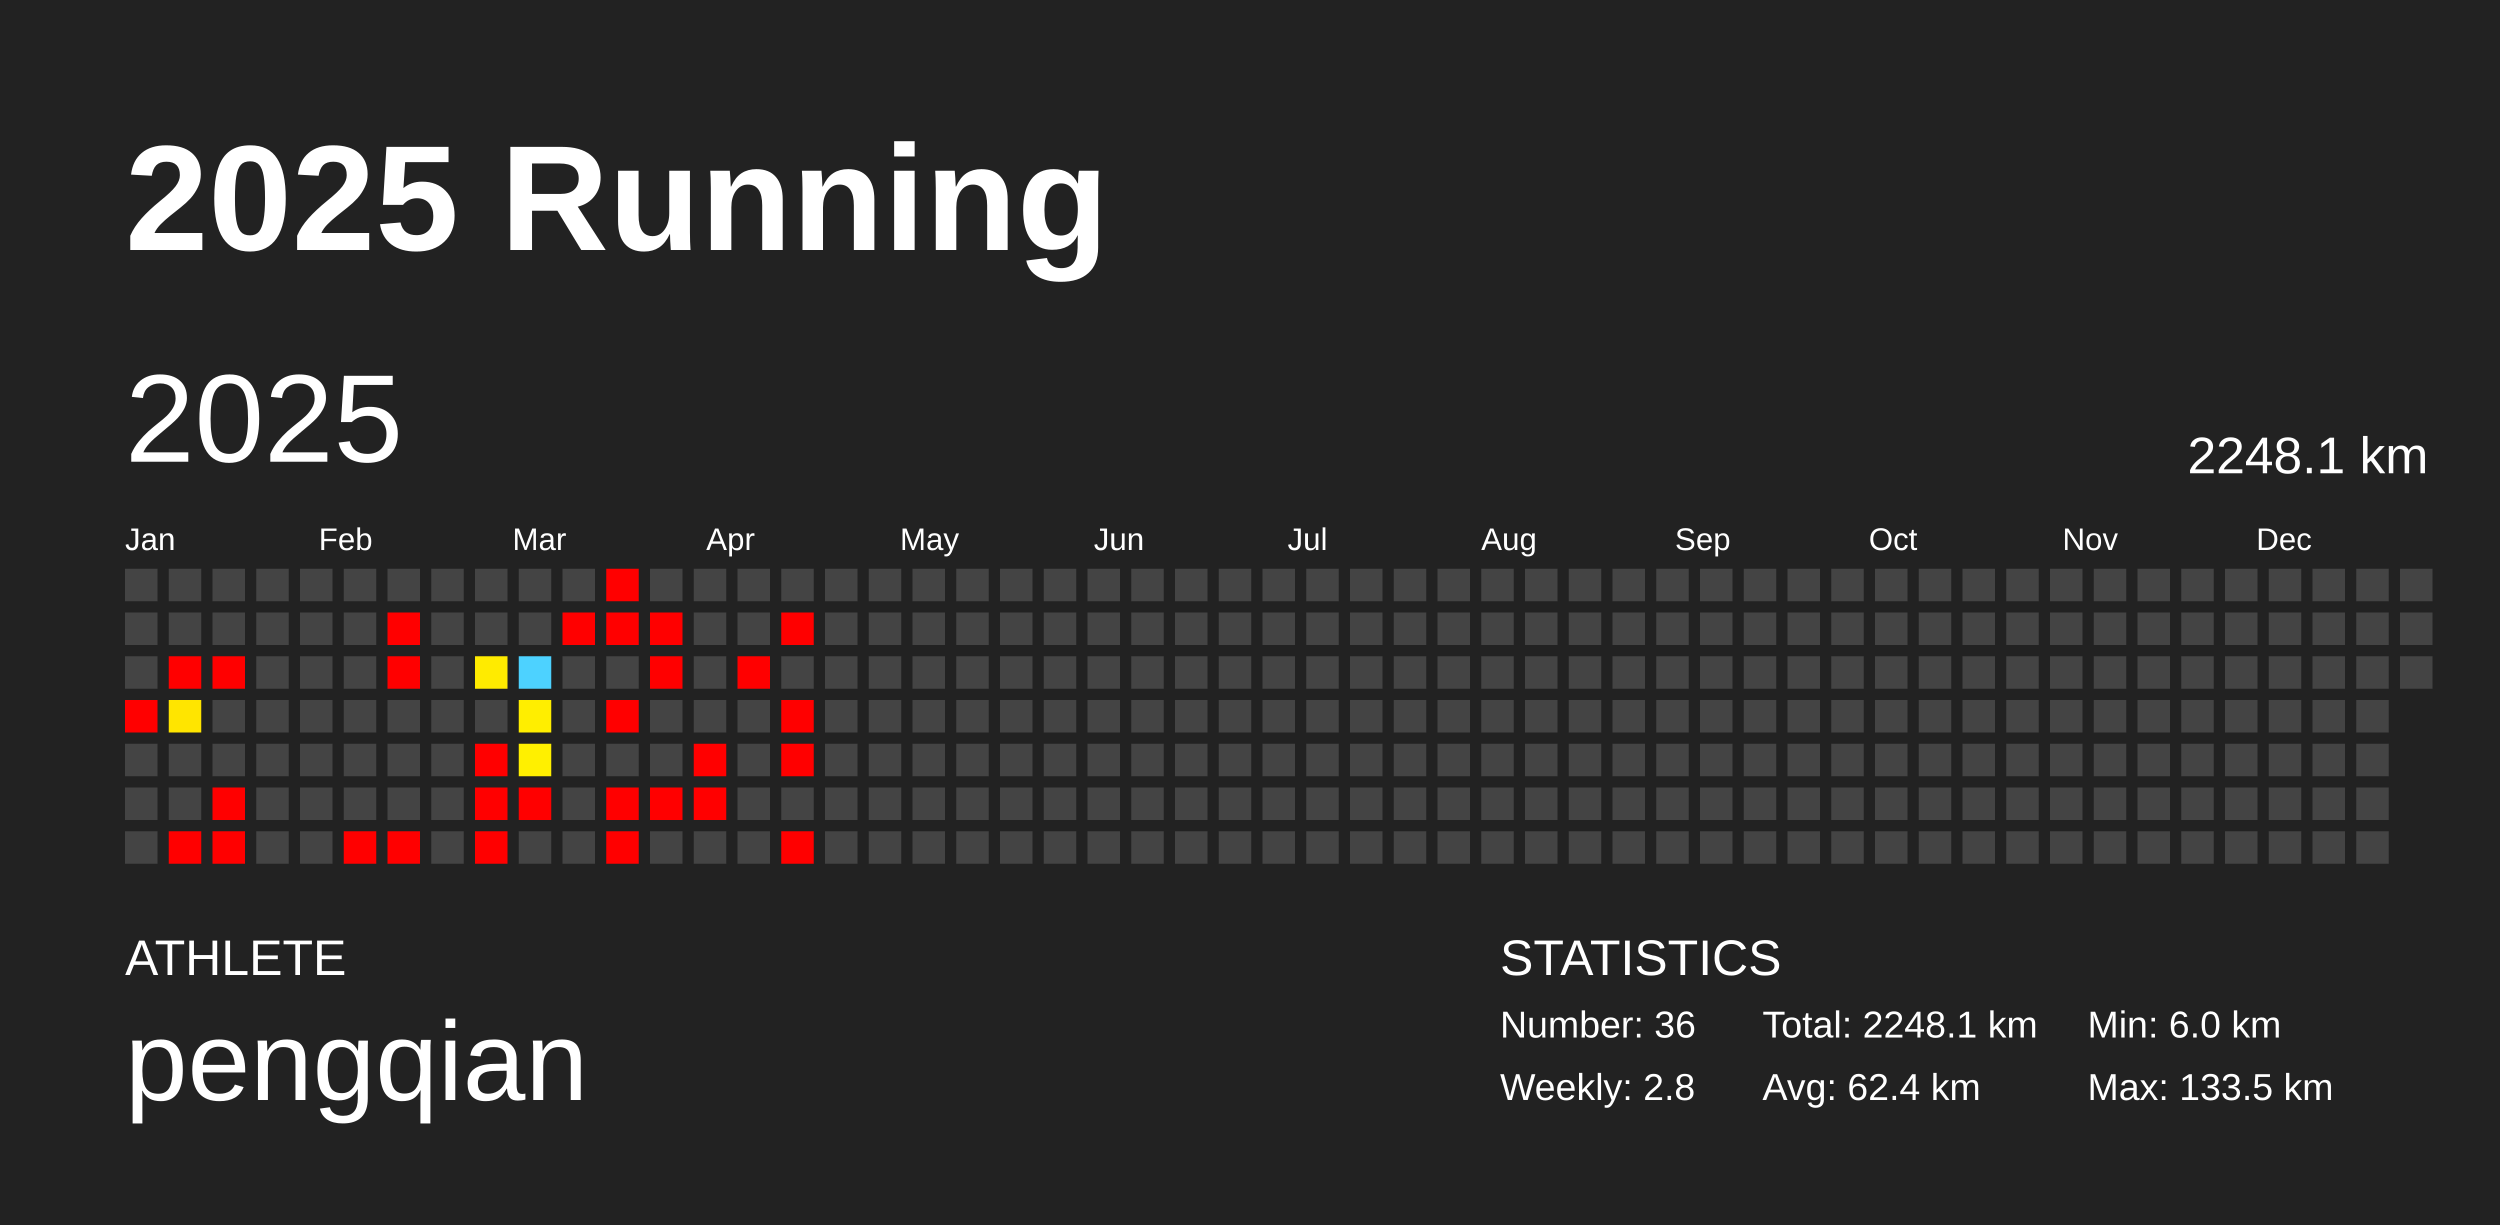
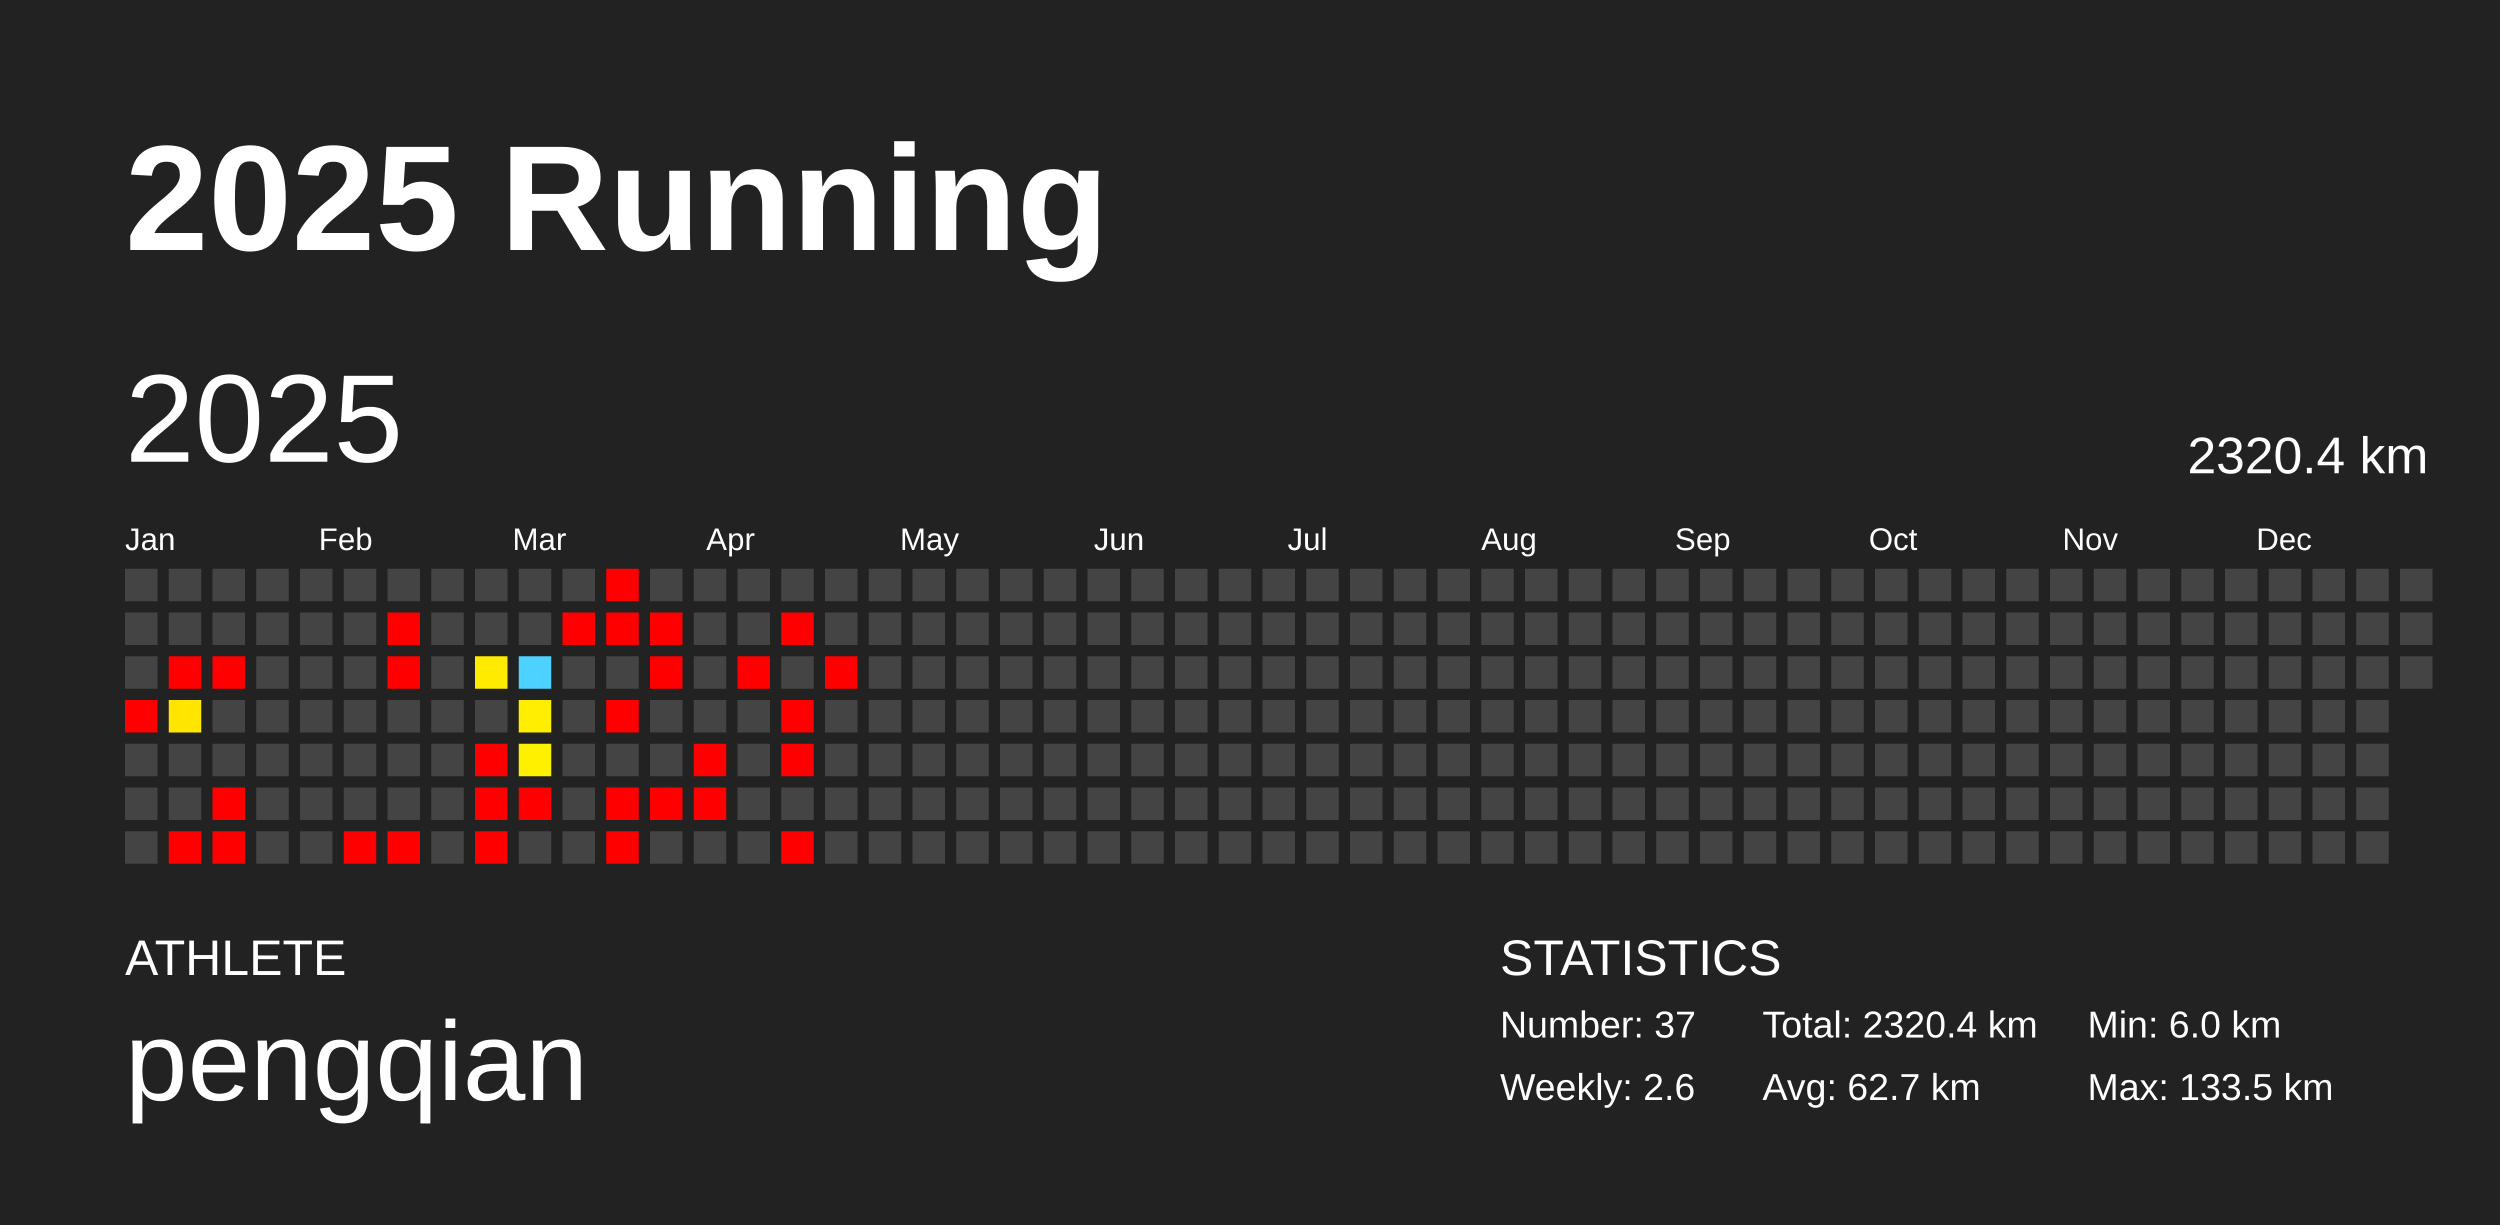
<svg xmlns="http://www.w3.org/2000/svg" baseProfile="full" height="98mm" version="1.1" viewBox="0,0,200,98" width="200mm">
  <defs />
  <rect fill="#222222" height="98" width="200" x="0" y="0" />
  <text fill="#FFFFFF" style="font-size:12px; font-family:Arial; font-weight:bold;" x="10" y="20">2025 Running</text>
  <text fill="#FFFFFF" style="font-size:4px; font-family:Arial" x="10" y="78">ATHLETE</text>
  <text fill="#FFFFFF" style="font-size:9px; font-family:Arial" x="10" y="88">pengqian</text>
  <text fill="#FFFFFF" style="font-size:4px; font-family:Arial" x="120" y="78">STATISTICS</text>
-   <text fill="#FFFFFF" style="font-size:3px; font-family:Arial" x="120" y="83">Number: 36</text>
-   <text fill="#FFFFFF" style="font-size:3px; font-family:Arial" x="120" y="88">Weekly: 2.8</text>
-   <text fill="#FFFFFF" style="font-size:3px; font-family:Arial" x="141" y="83">Total: 2248.1 km</text>
-   <text fill="#FFFFFF" style="font-size:3px; font-family:Arial" x="141" y="88">Avg: 62.4 km</text>
+   <text fill="#FFFFFF" style="font-size:3px; font-family:Arial" x="120" y="83">Number: 37</text>
+   <text fill="#FFFFFF" style="font-size:3px; font-family:Arial" x="120" y="88">Weekly: 2.6</text>
+   <text fill="#FFFFFF" style="font-size:3px; font-family:Arial" x="141" y="83">Total: 2320.4 km</text>
+   <text fill="#FFFFFF" style="font-size:3px; font-family:Arial" x="141" y="88">Avg: 62.7 km</text>
  <text fill="#FFFFFF" style="font-size:3px; font-family:Arial" x="167" y="83">Min: 6.0 km</text>
  <text fill="#FFFFFF" style="font-size:3px; font-family:Arial" x="167" y="88">Max: 133.5 km</text>
  <text dominant-baseline="hanging" fill="#FFFFFF" style="font-size:10.0px; font-family:Arial;" x="10" y="30">2025</text>
-   <text dominant-baseline="hanging" fill="#FFFFFF" style="font-size:4.125px; font-family:Arial;" x="175" y="35">2248.1 km</text>
+   <text dominant-baseline="hanging" fill="#FFFFFF" style="font-size:4.125px; font-family:Arial;" x="175" y="35">2320.4 km</text>
  <text fill="#FFFFFF" style="font-size:2.5px; font-family:Arial" x="10.0" y="44">Jan</text>
  <text fill="#FFFFFF" style="font-size:2.5px; font-family:Arial" x="25.5" y="44">Feb</text>
  <text fill="#FFFFFF" style="font-size:2.5px; font-family:Arial" x="41.0" y="44">Mar</text>
  <text fill="#FFFFFF" style="font-size:2.5px; font-family:Arial" x="56.5" y="44">Apr</text>
  <text fill="#FFFFFF" style="font-size:2.5px; font-family:Arial" x="72.0" y="44">May</text>
  <text fill="#FFFFFF" style="font-size:2.5px; font-family:Arial" x="87.5" y="44">Jun</text>
  <text fill="#FFFFFF" style="font-size:2.5px; font-family:Arial" x="103.0" y="44">Jul</text>
  <text fill="#FFFFFF" style="font-size:2.5px; font-family:Arial" x="118.5" y="44">Aug</text>
  <text fill="#FFFFFF" style="font-size:2.5px; font-family:Arial" x="134.0" y="44">Sep</text>
  <text fill="#FFFFFF" style="font-size:2.5px; font-family:Arial" x="149.5" y="44">Oct</text>
  <text fill="#FFFFFF" style="font-size:2.5px; font-family:Arial" x="165.0" y="44">Nov</text>
  <text fill="#FFFFFF" style="font-size:2.5px; font-family:Arial" x="180.5" y="44">Dec</text>
  <rect fill="#444444" height="2.6" width="2.6" x="10.0" y="45.5" />
  <rect fill="#444444" height="2.6" width="2.6" x="10.0" y="49.0" />
  <rect fill="#444444" height="2.6" width="2.6" x="10.0" y="52.5" />
  <rect fill="red" height="2.6" width="2.6" x="10.0" y="56.0" />
  <rect fill="#444444" height="2.6" width="2.6" x="10.0" y="59.5" />
  <rect fill="#444444" height="2.6" width="2.6" x="10.0" y="63.0" />
  <rect fill="#444444" height="2.6" width="2.6" x="10.0" y="66.5" />
  <rect fill="#444444" height="2.6" width="2.6" x="13.5" y="45.5" />
  <rect fill="#444444" height="2.6" width="2.6" x="13.5" y="49.0" />
  <rect fill="red" height="2.6" width="2.6" x="13.5" y="52.5" />
  <rect fill="#ffe500" height="2.6" width="2.6" x="13.5" y="56.0" />
  <rect fill="#444444" height="2.6" width="2.6" x="13.5" y="59.5" />
  <rect fill="#444444" height="2.6" width="2.6" x="13.5" y="63.0" />
  <rect fill="red" height="2.6" width="2.6" x="13.5" y="66.5" />
  <rect fill="#444444" height="2.6" width="2.6" x="17.0" y="45.5" />
  <rect fill="#444444" height="2.6" width="2.6" x="17.0" y="49.0" />
  <rect fill="red" height="2.6" width="2.6" x="17.0" y="52.5" />
  <rect fill="#444444" height="2.6" width="2.6" x="17.0" y="56.0" />
  <rect fill="#444444" height="2.6" width="2.6" x="17.0" y="59.5" />
  <rect fill="red" height="2.6" width="2.6" x="17.0" y="63.0" />
  <rect fill="red" height="2.6" width="2.6" x="17.0" y="66.5" />
  <rect fill="#444444" height="2.6" width="2.6" x="20.5" y="45.5" />
  <rect fill="#444444" height="2.6" width="2.6" x="20.5" y="49.0" />
  <rect fill="#444444" height="2.6" width="2.6" x="20.5" y="52.5" />
  <rect fill="#444444" height="2.6" width="2.6" x="20.5" y="56.0" />
  <rect fill="#444444" height="2.6" width="2.6" x="20.5" y="59.5" />
  <rect fill="#444444" height="2.6" width="2.6" x="20.5" y="63.0" />
  <rect fill="#444444" height="2.6" width="2.6" x="20.5" y="66.5" />
  <rect fill="#444444" height="2.6" width="2.6" x="24.0" y="45.5" />
  <rect fill="#444444" height="2.6" width="2.6" x="24.0" y="49.0" />
  <rect fill="#444444" height="2.6" width="2.6" x="24.0" y="52.5" />
  <rect fill="#444444" height="2.6" width="2.6" x="24.0" y="56.0" />
  <rect fill="#444444" height="2.6" width="2.6" x="24.0" y="59.5" />
  <rect fill="#444444" height="2.6" width="2.6" x="24.0" y="63.0" />
  <rect fill="#444444" height="2.6" width="2.6" x="24.0" y="66.5" />
  <rect fill="#444444" height="2.6" width="2.6" x="27.5" y="45.5" />
  <rect fill="#444444" height="2.6" width="2.6" x="27.5" y="49.0" />
  <rect fill="#444444" height="2.6" width="2.6" x="27.5" y="52.5" />
  <rect fill="#444444" height="2.6" width="2.6" x="27.5" y="56.0" />
  <rect fill="#444444" height="2.6" width="2.6" x="27.5" y="59.5" />
  <rect fill="#444444" height="2.6" width="2.6" x="27.5" y="63.0" />
  <rect fill="red" height="2.6" width="2.6" x="27.5" y="66.5" />
  <rect fill="#444444" height="2.6" width="2.6" x="31.0" y="45.5" />
  <rect fill="red" height="2.6" width="2.6" x="31.0" y="49.0" />
  <rect fill="red" height="2.6" width="2.6" x="31.0" y="52.5" />
  <rect fill="#444444" height="2.6" width="2.6" x="31.0" y="56.0" />
  <rect fill="#444444" height="2.6" width="2.6" x="31.0" y="59.5" />
  <rect fill="#444444" height="2.6" width="2.6" x="31.0" y="63.0" />
  <rect fill="red" height="2.6" width="2.6" x="31.0" y="66.5" />
  <rect fill="#444444" height="2.6" width="2.6" x="34.5" y="45.5" />
  <rect fill="#444444" height="2.6" width="2.6" x="34.5" y="49.0" />
  <rect fill="#444444" height="2.6" width="2.6" x="34.5" y="52.5" />
  <rect fill="#444444" height="2.6" width="2.6" x="34.5" y="56.0" />
  <rect fill="#444444" height="2.6" width="2.6" x="34.5" y="59.5" />
  <rect fill="#444444" height="2.6" width="2.6" x="34.5" y="63.0" />
  <rect fill="#444444" height="2.6" width="2.6" x="34.5" y="66.5" />
  <rect fill="#444444" height="2.6" width="2.6" x="38.0" y="45.5" />
  <rect fill="#444444" height="2.6" width="2.6" x="38.0" y="49.0" />
  <rect fill="#ffeb00" height="2.6" width="2.6" x="38.0" y="52.5" />
  <rect fill="#444444" height="2.6" width="2.6" x="38.0" y="56.0" />
  <rect fill="red" height="2.6" width="2.6" x="38.0" y="59.5" />
  <rect fill="red" height="2.6" width="2.6" x="38.0" y="63.0" />
  <rect fill="red" height="2.6" width="2.6" x="38.0" y="66.5" />
  <rect fill="#444444" height="2.6" width="2.6" x="41.5" y="45.5" />
  <rect fill="#444444" height="2.6" width="2.6" x="41.5" y="49.0" />
  <rect fill="#4dd2ff" height="2.6" width="2.6" x="41.5" y="52.5" />
  <rect fill="#ffee00" height="2.6" width="2.6" x="41.5" y="56.0" />
  <rect fill="#fff000" height="2.6" width="2.6" x="41.5" y="59.5" />
  <rect fill="red" height="2.6" width="2.6" x="41.5" y="63.0" />
  <rect fill="#444444" height="2.6" width="2.6" x="41.5" y="66.5" />
  <rect fill="#444444" height="2.6" width="2.6" x="45.0" y="45.5" />
  <rect fill="red" height="2.6" width="2.6" x="45.0" y="49.0" />
  <rect fill="#444444" height="2.6" width="2.6" x="45.0" y="52.5" />
  <rect fill="#444444" height="2.6" width="2.6" x="45.0" y="56.0" />
  <rect fill="#444444" height="2.6" width="2.6" x="45.0" y="59.5" />
  <rect fill="#444444" height="2.6" width="2.6" x="45.0" y="63.0" />
  <rect fill="#444444" height="2.6" width="2.6" x="45.0" y="66.5" />
  <rect fill="red" height="2.6" width="2.6" x="48.5" y="45.5" />
  <rect fill="red" height="2.6" width="2.6" x="48.5" y="49.0" />
  <rect fill="#444444" height="2.6" width="2.6" x="48.5" y="52.5" />
  <rect fill="red" height="2.6" width="2.6" x="48.5" y="56.0" />
  <rect fill="#444444" height="2.6" width="2.6" x="48.5" y="59.5" />
  <rect fill="red" height="2.6" width="2.6" x="48.5" y="63.0" />
  <rect fill="red" height="2.6" width="2.6" x="48.5" y="66.5" />
  <rect fill="#444444" height="2.6" width="2.6" x="52.0" y="45.5" />
  <rect fill="red" height="2.6" width="2.6" x="52.0" y="49.0" />
  <rect fill="red" height="2.6" width="2.6" x="52.0" y="52.5" />
  <rect fill="#444444" height="2.6" width="2.6" x="52.0" y="56.0" />
  <rect fill="#444444" height="2.6" width="2.6" x="52.0" y="59.5" />
  <rect fill="red" height="2.6" width="2.6" x="52.0" y="63.0" />
  <rect fill="#444444" height="2.6" width="2.6" x="52.0" y="66.5" />
  <rect fill="#444444" height="2.6" width="2.6" x="55.5" y="45.5" />
  <rect fill="#444444" height="2.6" width="2.6" x="55.5" y="49.0" />
  <rect fill="#444444" height="2.6" width="2.6" x="55.5" y="52.5" />
  <rect fill="#444444" height="2.6" width="2.6" x="55.5" y="56.0" />
  <rect fill="red" height="2.6" width="2.6" x="55.5" y="59.5" />
  <rect fill="red" height="2.6" width="2.6" x="55.5" y="63.0" />
  <rect fill="#444444" height="2.6" width="2.6" x="55.5" y="66.5" />
  <rect fill="#444444" height="2.6" width="2.6" x="59.0" y="45.5" />
  <rect fill="#444444" height="2.6" width="2.6" x="59.0" y="49.0" />
  <rect fill="red" height="2.6" width="2.6" x="59.0" y="52.5" />
  <rect fill="#444444" height="2.6" width="2.6" x="59.0" y="56.0" />
  <rect fill="#444444" height="2.6" width="2.6" x="59.0" y="59.5" />
  <rect fill="#444444" height="2.6" width="2.6" x="59.0" y="63.0" />
  <rect fill="#444444" height="2.6" width="2.6" x="59.0" y="66.5" />
  <rect fill="#444444" height="2.6" width="2.6" x="62.5" y="45.5" />
  <rect fill="red" height="2.6" width="2.6" x="62.5" y="49.0" />
  <rect fill="#444444" height="2.6" width="2.6" x="62.5" y="52.5" />
  <rect fill="red" height="2.6" width="2.6" x="62.5" y="56.0" />
  <rect fill="red" height="2.6" width="2.6" x="62.5" y="59.5" />
  <rect fill="#444444" height="2.6" width="2.6" x="62.5" y="63.0" />
  <rect fill="red" height="2.6" width="2.6" x="62.5" y="66.5" />
  <rect fill="#444444" height="2.6" width="2.6" x="66.0" y="45.5" />
  <rect fill="#444444" height="2.6" width="2.6" x="66.0" y="49.0" />
-   <rect fill="#444444" height="2.6" width="2.6" x="66.0" y="52.5" />
+   <rect fill="red" height="2.6" width="2.6" x="66.0" y="52.5" />
  <rect fill="#444444" height="2.6" width="2.6" x="66.0" y="56.0" />
  <rect fill="#444444" height="2.6" width="2.6" x="66.0" y="59.5" />
  <rect fill="#444444" height="2.6" width="2.6" x="66.0" y="63.0" />
  <rect fill="#444444" height="2.6" width="2.6" x="66.0" y="66.5" />
  <rect fill="#444444" height="2.6" width="2.6" x="69.5" y="45.5" />
  <rect fill="#444444" height="2.6" width="2.6" x="69.5" y="49.0" />
  <rect fill="#444444" height="2.6" width="2.6" x="69.5" y="52.5" />
  <rect fill="#444444" height="2.6" width="2.6" x="69.5" y="56.0" />
  <rect fill="#444444" height="2.6" width="2.6" x="69.5" y="59.5" />
  <rect fill="#444444" height="2.6" width="2.6" x="69.5" y="63.0" />
  <rect fill="#444444" height="2.6" width="2.6" x="69.5" y="66.5" />
  <rect fill="#444444" height="2.6" width="2.6" x="73.0" y="45.5" />
  <rect fill="#444444" height="2.6" width="2.6" x="73.0" y="49.0" />
  <rect fill="#444444" height="2.6" width="2.6" x="73.0" y="52.5" />
  <rect fill="#444444" height="2.6" width="2.6" x="73.0" y="56.0" />
  <rect fill="#444444" height="2.6" width="2.6" x="73.0" y="59.5" />
  <rect fill="#444444" height="2.6" width="2.6" x="73.0" y="63.0" />
  <rect fill="#444444" height="2.6" width="2.6" x="73.0" y="66.5" />
  <rect fill="#444444" height="2.6" width="2.6" x="76.5" y="45.5" />
  <rect fill="#444444" height="2.6" width="2.6" x="76.5" y="49.0" />
  <rect fill="#444444" height="2.6" width="2.6" x="76.5" y="52.5" />
  <rect fill="#444444" height="2.6" width="2.6" x="76.5" y="56.0" />
  <rect fill="#444444" height="2.6" width="2.6" x="76.5" y="59.5" />
  <rect fill="#444444" height="2.6" width="2.6" x="76.5" y="63.0" />
  <rect fill="#444444" height="2.6" width="2.6" x="76.5" y="66.5" />
  <rect fill="#444444" height="2.6" width="2.6" x="80.0" y="45.5" />
  <rect fill="#444444" height="2.6" width="2.6" x="80.0" y="49.0" />
  <rect fill="#444444" height="2.6" width="2.6" x="80.0" y="52.5" />
  <rect fill="#444444" height="2.6" width="2.6" x="80.0" y="56.0" />
  <rect fill="#444444" height="2.6" width="2.6" x="80.0" y="59.5" />
  <rect fill="#444444" height="2.6" width="2.6" x="80.0" y="63.0" />
  <rect fill="#444444" height="2.6" width="2.6" x="80.0" y="66.5" />
  <rect fill="#444444" height="2.6" width="2.6" x="83.5" y="45.5" />
  <rect fill="#444444" height="2.6" width="2.6" x="83.5" y="49.0" />
  <rect fill="#444444" height="2.6" width="2.6" x="83.5" y="52.5" />
  <rect fill="#444444" height="2.6" width="2.6" x="83.5" y="56.0" />
  <rect fill="#444444" height="2.6" width="2.6" x="83.5" y="59.5" />
  <rect fill="#444444" height="2.6" width="2.6" x="83.5" y="63.0" />
  <rect fill="#444444" height="2.6" width="2.6" x="83.5" y="66.5" />
  <rect fill="#444444" height="2.6" width="2.6" x="87.0" y="45.5" />
  <rect fill="#444444" height="2.6" width="2.6" x="87.0" y="49.0" />
  <rect fill="#444444" height="2.6" width="2.6" x="87.0" y="52.5" />
  <rect fill="#444444" height="2.6" width="2.6" x="87.0" y="56.0" />
  <rect fill="#444444" height="2.6" width="2.6" x="87.0" y="59.5" />
  <rect fill="#444444" height="2.6" width="2.6" x="87.0" y="63.0" />
  <rect fill="#444444" height="2.6" width="2.6" x="87.0" y="66.5" />
  <rect fill="#444444" height="2.6" width="2.6" x="90.5" y="45.5" />
  <rect fill="#444444" height="2.6" width="2.6" x="90.5" y="49.0" />
  <rect fill="#444444" height="2.6" width="2.6" x="90.5" y="52.5" />
  <rect fill="#444444" height="2.6" width="2.6" x="90.5" y="56.0" />
  <rect fill="#444444" height="2.6" width="2.6" x="90.5" y="59.5" />
  <rect fill="#444444" height="2.6" width="2.6" x="90.5" y="63.0" />
  <rect fill="#444444" height="2.6" width="2.6" x="90.5" y="66.5" />
  <rect fill="#444444" height="2.6" width="2.6" x="94.0" y="45.5" />
  <rect fill="#444444" height="2.6" width="2.6" x="94.0" y="49.0" />
  <rect fill="#444444" height="2.6" width="2.6" x="94.0" y="52.5" />
  <rect fill="#444444" height="2.6" width="2.6" x="94.0" y="56.0" />
  <rect fill="#444444" height="2.6" width="2.6" x="94.0" y="59.5" />
  <rect fill="#444444" height="2.6" width="2.6" x="94.0" y="63.0" />
  <rect fill="#444444" height="2.6" width="2.6" x="94.0" y="66.5" />
  <rect fill="#444444" height="2.6" width="2.6" x="97.5" y="45.5" />
  <rect fill="#444444" height="2.6" width="2.6" x="97.5" y="49.0" />
  <rect fill="#444444" height="2.6" width="2.6" x="97.5" y="52.5" />
  <rect fill="#444444" height="2.6" width="2.6" x="97.5" y="56.0" />
  <rect fill="#444444" height="2.6" width="2.6" x="97.5" y="59.5" />
  <rect fill="#444444" height="2.6" width="2.6" x="97.5" y="63.0" />
  <rect fill="#444444" height="2.6" width="2.6" x="97.5" y="66.5" />
  <rect fill="#444444" height="2.6" width="2.6" x="101.0" y="45.5" />
  <rect fill="#444444" height="2.6" width="2.6" x="101.0" y="49.0" />
  <rect fill="#444444" height="2.6" width="2.6" x="101.0" y="52.5" />
  <rect fill="#444444" height="2.6" width="2.6" x="101.0" y="56.0" />
  <rect fill="#444444" height="2.6" width="2.6" x="101.0" y="59.5" />
  <rect fill="#444444" height="2.6" width="2.6" x="101.0" y="63.0" />
  <rect fill="#444444" height="2.6" width="2.6" x="101.0" y="66.5" />
  <rect fill="#444444" height="2.6" width="2.6" x="104.5" y="45.5" />
  <rect fill="#444444" height="2.6" width="2.6" x="104.5" y="49.0" />
  <rect fill="#444444" height="2.6" width="2.6" x="104.5" y="52.5" />
  <rect fill="#444444" height="2.6" width="2.6" x="104.5" y="56.0" />
  <rect fill="#444444" height="2.6" width="2.6" x="104.5" y="59.5" />
  <rect fill="#444444" height="2.6" width="2.6" x="104.5" y="63.0" />
  <rect fill="#444444" height="2.6" width="2.6" x="104.5" y="66.5" />
  <rect fill="#444444" height="2.6" width="2.6" x="108.0" y="45.5" />
  <rect fill="#444444" height="2.6" width="2.6" x="108.0" y="49.0" />
  <rect fill="#444444" height="2.6" width="2.6" x="108.0" y="52.5" />
  <rect fill="#444444" height="2.6" width="2.6" x="108.0" y="56.0" />
  <rect fill="#444444" height="2.6" width="2.6" x="108.0" y="59.5" />
  <rect fill="#444444" height="2.6" width="2.6" x="108.0" y="63.0" />
  <rect fill="#444444" height="2.6" width="2.6" x="108.0" y="66.5" />
  <rect fill="#444444" height="2.6" width="2.6" x="111.5" y="45.5" />
  <rect fill="#444444" height="2.6" width="2.6" x="111.5" y="49.0" />
  <rect fill="#444444" height="2.6" width="2.6" x="111.5" y="52.5" />
  <rect fill="#444444" height="2.6" width="2.6" x="111.5" y="56.0" />
  <rect fill="#444444" height="2.6" width="2.6" x="111.5" y="59.5" />
  <rect fill="#444444" height="2.6" width="2.6" x="111.5" y="63.0" />
  <rect fill="#444444" height="2.6" width="2.6" x="111.5" y="66.5" />
  <rect fill="#444444" height="2.6" width="2.6" x="115.0" y="45.5" />
  <rect fill="#444444" height="2.6" width="2.6" x="115.0" y="49.0" />
  <rect fill="#444444" height="2.6" width="2.6" x="115.0" y="52.5" />
  <rect fill="#444444" height="2.6" width="2.6" x="115.0" y="56.0" />
  <rect fill="#444444" height="2.6" width="2.6" x="115.0" y="59.5" />
  <rect fill="#444444" height="2.6" width="2.6" x="115.0" y="63.0" />
  <rect fill="#444444" height="2.6" width="2.6" x="115.0" y="66.5" />
  <rect fill="#444444" height="2.6" width="2.6" x="118.5" y="45.5" />
  <rect fill="#444444" height="2.6" width="2.6" x="118.5" y="49.0" />
  <rect fill="#444444" height="2.6" width="2.6" x="118.5" y="52.5" />
  <rect fill="#444444" height="2.6" width="2.6" x="118.5" y="56.0" />
  <rect fill="#444444" height="2.6" width="2.6" x="118.5" y="59.5" />
  <rect fill="#444444" height="2.6" width="2.6" x="118.5" y="63.0" />
  <rect fill="#444444" height="2.6" width="2.6" x="118.5" y="66.5" />
  <rect fill="#444444" height="2.6" width="2.6" x="122.0" y="45.5" />
  <rect fill="#444444" height="2.6" width="2.6" x="122.0" y="49.0" />
  <rect fill="#444444" height="2.6" width="2.6" x="122.0" y="52.5" />
  <rect fill="#444444" height="2.6" width="2.6" x="122.0" y="56.0" />
  <rect fill="#444444" height="2.6" width="2.6" x="122.0" y="59.5" />
  <rect fill="#444444" height="2.6" width="2.6" x="122.0" y="63.0" />
  <rect fill="#444444" height="2.6" width="2.6" x="122.0" y="66.5" />
  <rect fill="#444444" height="2.6" width="2.6" x="125.5" y="45.5" />
  <rect fill="#444444" height="2.6" width="2.6" x="125.5" y="49.0" />
  <rect fill="#444444" height="2.6" width="2.6" x="125.5" y="52.5" />
  <rect fill="#444444" height="2.6" width="2.6" x="125.5" y="56.0" />
  <rect fill="#444444" height="2.6" width="2.6" x="125.5" y="59.5" />
  <rect fill="#444444" height="2.6" width="2.6" x="125.5" y="63.0" />
  <rect fill="#444444" height="2.6" width="2.6" x="125.5" y="66.5" />
  <rect fill="#444444" height="2.6" width="2.6" x="129.0" y="45.5" />
  <rect fill="#444444" height="2.6" width="2.6" x="129.0" y="49.0" />
  <rect fill="#444444" height="2.6" width="2.6" x="129.0" y="52.5" />
  <rect fill="#444444" height="2.6" width="2.6" x="129.0" y="56.0" />
  <rect fill="#444444" height="2.6" width="2.6" x="129.0" y="59.5" />
  <rect fill="#444444" height="2.6" width="2.6" x="129.0" y="63.0" />
  <rect fill="#444444" height="2.6" width="2.6" x="129.0" y="66.5" />
  <rect fill="#444444" height="2.6" width="2.6" x="132.5" y="45.5" />
  <rect fill="#444444" height="2.6" width="2.6" x="132.5" y="49.0" />
  <rect fill="#444444" height="2.6" width="2.6" x="132.5" y="52.5" />
  <rect fill="#444444" height="2.6" width="2.6" x="132.5" y="56.0" />
  <rect fill="#444444" height="2.6" width="2.6" x="132.5" y="59.5" />
  <rect fill="#444444" height="2.6" width="2.6" x="132.5" y="63.0" />
  <rect fill="#444444" height="2.6" width="2.6" x="132.5" y="66.5" />
  <rect fill="#444444" height="2.6" width="2.6" x="136.0" y="45.5" />
  <rect fill="#444444" height="2.6" width="2.6" x="136.0" y="49.0" />
  <rect fill="#444444" height="2.6" width="2.6" x="136.0" y="52.5" />
  <rect fill="#444444" height="2.6" width="2.6" x="136.0" y="56.0" />
  <rect fill="#444444" height="2.6" width="2.6" x="136.0" y="59.5" />
  <rect fill="#444444" height="2.6" width="2.6" x="136.0" y="63.0" />
  <rect fill="#444444" height="2.6" width="2.6" x="136.0" y="66.5" />
  <rect fill="#444444" height="2.6" width="2.6" x="139.5" y="45.5" />
  <rect fill="#444444" height="2.6" width="2.6" x="139.5" y="49.0" />
  <rect fill="#444444" height="2.6" width="2.6" x="139.5" y="52.5" />
  <rect fill="#444444" height="2.6" width="2.6" x="139.5" y="56.0" />
  <rect fill="#444444" height="2.6" width="2.6" x="139.5" y="59.5" />
  <rect fill="#444444" height="2.6" width="2.6" x="139.5" y="63.0" />
  <rect fill="#444444" height="2.6" width="2.6" x="139.5" y="66.5" />
  <rect fill="#444444" height="2.6" width="2.6" x="143.0" y="45.5" />
  <rect fill="#444444" height="2.6" width="2.6" x="143.0" y="49.0" />
  <rect fill="#444444" height="2.6" width="2.6" x="143.0" y="52.5" />
  <rect fill="#444444" height="2.6" width="2.6" x="143.0" y="56.0" />
  <rect fill="#444444" height="2.6" width="2.6" x="143.0" y="59.5" />
  <rect fill="#444444" height="2.6" width="2.6" x="143.0" y="63.0" />
  <rect fill="#444444" height="2.6" width="2.6" x="143.0" y="66.5" />
  <rect fill="#444444" height="2.6" width="2.6" x="146.5" y="45.5" />
  <rect fill="#444444" height="2.6" width="2.6" x="146.5" y="49.0" />
  <rect fill="#444444" height="2.6" width="2.6" x="146.5" y="52.5" />
  <rect fill="#444444" height="2.6" width="2.6" x="146.5" y="56.0" />
  <rect fill="#444444" height="2.6" width="2.6" x="146.5" y="59.5" />
  <rect fill="#444444" height="2.6" width="2.6" x="146.5" y="63.0" />
  <rect fill="#444444" height="2.6" width="2.6" x="146.5" y="66.5" />
  <rect fill="#444444" height="2.6" width="2.6" x="150.0" y="45.5" />
  <rect fill="#444444" height="2.6" width="2.6" x="150.0" y="49.0" />
  <rect fill="#444444" height="2.6" width="2.6" x="150.0" y="52.5" />
  <rect fill="#444444" height="2.6" width="2.6" x="150.0" y="56.0" />
  <rect fill="#444444" height="2.6" width="2.6" x="150.0" y="59.5" />
  <rect fill="#444444" height="2.6" width="2.6" x="150.0" y="63.0" />
  <rect fill="#444444" height="2.6" width="2.6" x="150.0" y="66.5" />
  <rect fill="#444444" height="2.6" width="2.6" x="153.5" y="45.5" />
  <rect fill="#444444" height="2.6" width="2.6" x="153.5" y="49.0" />
  <rect fill="#444444" height="2.6" width="2.6" x="153.5" y="52.5" />
  <rect fill="#444444" height="2.6" width="2.6" x="153.5" y="56.0" />
  <rect fill="#444444" height="2.6" width="2.6" x="153.5" y="59.5" />
  <rect fill="#444444" height="2.6" width="2.6" x="153.5" y="63.0" />
  <rect fill="#444444" height="2.6" width="2.6" x="153.5" y="66.5" />
  <rect fill="#444444" height="2.6" width="2.6" x="157.0" y="45.5" />
  <rect fill="#444444" height="2.6" width="2.6" x="157.0" y="49.0" />
  <rect fill="#444444" height="2.6" width="2.6" x="157.0" y="52.5" />
  <rect fill="#444444" height="2.6" width="2.6" x="157.0" y="56.0" />
  <rect fill="#444444" height="2.6" width="2.6" x="157.0" y="59.5" />
  <rect fill="#444444" height="2.6" width="2.6" x="157.0" y="63.0" />
  <rect fill="#444444" height="2.6" width="2.6" x="157.0" y="66.5" />
  <rect fill="#444444" height="2.6" width="2.6" x="160.5" y="45.5" />
  <rect fill="#444444" height="2.6" width="2.6" x="160.5" y="49.0" />
  <rect fill="#444444" height="2.6" width="2.6" x="160.5" y="52.5" />
  <rect fill="#444444" height="2.6" width="2.6" x="160.5" y="56.0" />
  <rect fill="#444444" height="2.6" width="2.6" x="160.5" y="59.5" />
  <rect fill="#444444" height="2.6" width="2.6" x="160.5" y="63.0" />
  <rect fill="#444444" height="2.6" width="2.6" x="160.5" y="66.5" />
  <rect fill="#444444" height="2.6" width="2.6" x="164.0" y="45.5" />
  <rect fill="#444444" height="2.6" width="2.6" x="164.0" y="49.0" />
  <rect fill="#444444" height="2.6" width="2.6" x="164.0" y="52.5" />
  <rect fill="#444444" height="2.6" width="2.6" x="164.0" y="56.0" />
  <rect fill="#444444" height="2.6" width="2.6" x="164.0" y="59.5" />
  <rect fill="#444444" height="2.6" width="2.6" x="164.0" y="63.0" />
  <rect fill="#444444" height="2.6" width="2.6" x="164.0" y="66.5" />
  <rect fill="#444444" height="2.6" width="2.6" x="167.5" y="45.5" />
  <rect fill="#444444" height="2.6" width="2.6" x="167.5" y="49.0" />
  <rect fill="#444444" height="2.6" width="2.6" x="167.5" y="52.5" />
  <rect fill="#444444" height="2.6" width="2.6" x="167.5" y="56.0" />
  <rect fill="#444444" height="2.6" width="2.6" x="167.5" y="59.5" />
  <rect fill="#444444" height="2.6" width="2.6" x="167.5" y="63.0" />
  <rect fill="#444444" height="2.6" width="2.6" x="167.5" y="66.5" />
  <rect fill="#444444" height="2.6" width="2.6" x="171.0" y="45.5" />
  <rect fill="#444444" height="2.6" width="2.6" x="171.0" y="49.0" />
  <rect fill="#444444" height="2.6" width="2.6" x="171.0" y="52.5" />
  <rect fill="#444444" height="2.6" width="2.6" x="171.0" y="56.0" />
  <rect fill="#444444" height="2.6" width="2.6" x="171.0" y="59.5" />
  <rect fill="#444444" height="2.6" width="2.6" x="171.0" y="63.0" />
  <rect fill="#444444" height="2.6" width="2.6" x="171.0" y="66.5" />
  <rect fill="#444444" height="2.6" width="2.6" x="174.5" y="45.5" />
  <rect fill="#444444" height="2.6" width="2.6" x="174.5" y="49.0" />
  <rect fill="#444444" height="2.6" width="2.6" x="174.5" y="52.5" />
  <rect fill="#444444" height="2.6" width="2.6" x="174.5" y="56.0" />
  <rect fill="#444444" height="2.6" width="2.6" x="174.5" y="59.5" />
  <rect fill="#444444" height="2.6" width="2.6" x="174.5" y="63.0" />
  <rect fill="#444444" height="2.6" width="2.6" x="174.5" y="66.5" />
  <rect fill="#444444" height="2.6" width="2.6" x="178.0" y="45.5" />
  <rect fill="#444444" height="2.6" width="2.6" x="178.0" y="49.0" />
  <rect fill="#444444" height="2.6" width="2.6" x="178.0" y="52.5" />
  <rect fill="#444444" height="2.6" width="2.6" x="178.0" y="56.0" />
  <rect fill="#444444" height="2.6" width="2.6" x="178.0" y="59.5" />
  <rect fill="#444444" height="2.6" width="2.6" x="178.0" y="63.0" />
  <rect fill="#444444" height="2.6" width="2.6" x="178.0" y="66.5" />
  <rect fill="#444444" height="2.6" width="2.6" x="181.5" y="45.5" />
  <rect fill="#444444" height="2.6" width="2.6" x="181.5" y="49.0" />
  <rect fill="#444444" height="2.6" width="2.6" x="181.5" y="52.5" />
  <rect fill="#444444" height="2.6" width="2.6" x="181.5" y="56.0" />
  <rect fill="#444444" height="2.6" width="2.6" x="181.5" y="59.5" />
  <rect fill="#444444" height="2.6" width="2.6" x="181.5" y="63.0" />
  <rect fill="#444444" height="2.6" width="2.6" x="181.5" y="66.5" />
  <rect fill="#444444" height="2.6" width="2.6" x="185.0" y="45.5" />
  <rect fill="#444444" height="2.6" width="2.6" x="185.0" y="49.0" />
  <rect fill="#444444" height="2.6" width="2.6" x="185.0" y="52.5" />
  <rect fill="#444444" height="2.6" width="2.6" x="185.0" y="56.0" />
  <rect fill="#444444" height="2.6" width="2.6" x="185.0" y="59.5" />
  <rect fill="#444444" height="2.6" width="2.6" x="185.0" y="63.0" />
  <rect fill="#444444" height="2.6" width="2.6" x="185.0" y="66.5" />
  <rect fill="#444444" height="2.6" width="2.6" x="188.5" y="45.5" />
  <rect fill="#444444" height="2.6" width="2.6" x="188.5" y="49.0" />
  <rect fill="#444444" height="2.6" width="2.6" x="188.5" y="52.5" />
  <rect fill="#444444" height="2.6" width="2.6" x="188.5" y="56.0" />
  <rect fill="#444444" height="2.6" width="2.6" x="188.5" y="59.5" />
  <rect fill="#444444" height="2.6" width="2.6" x="188.5" y="63.0" />
  <rect fill="#444444" height="2.6" width="2.6" x="188.5" y="66.5" />
  <rect fill="#444444" height="2.6" width="2.6" x="192.0" y="45.5" />
  <rect fill="#444444" height="2.6" width="2.6" x="192.0" y="49.0" />
  <rect fill="#444444" height="2.6" width="2.6" x="192.0" y="52.5" />
</svg>
